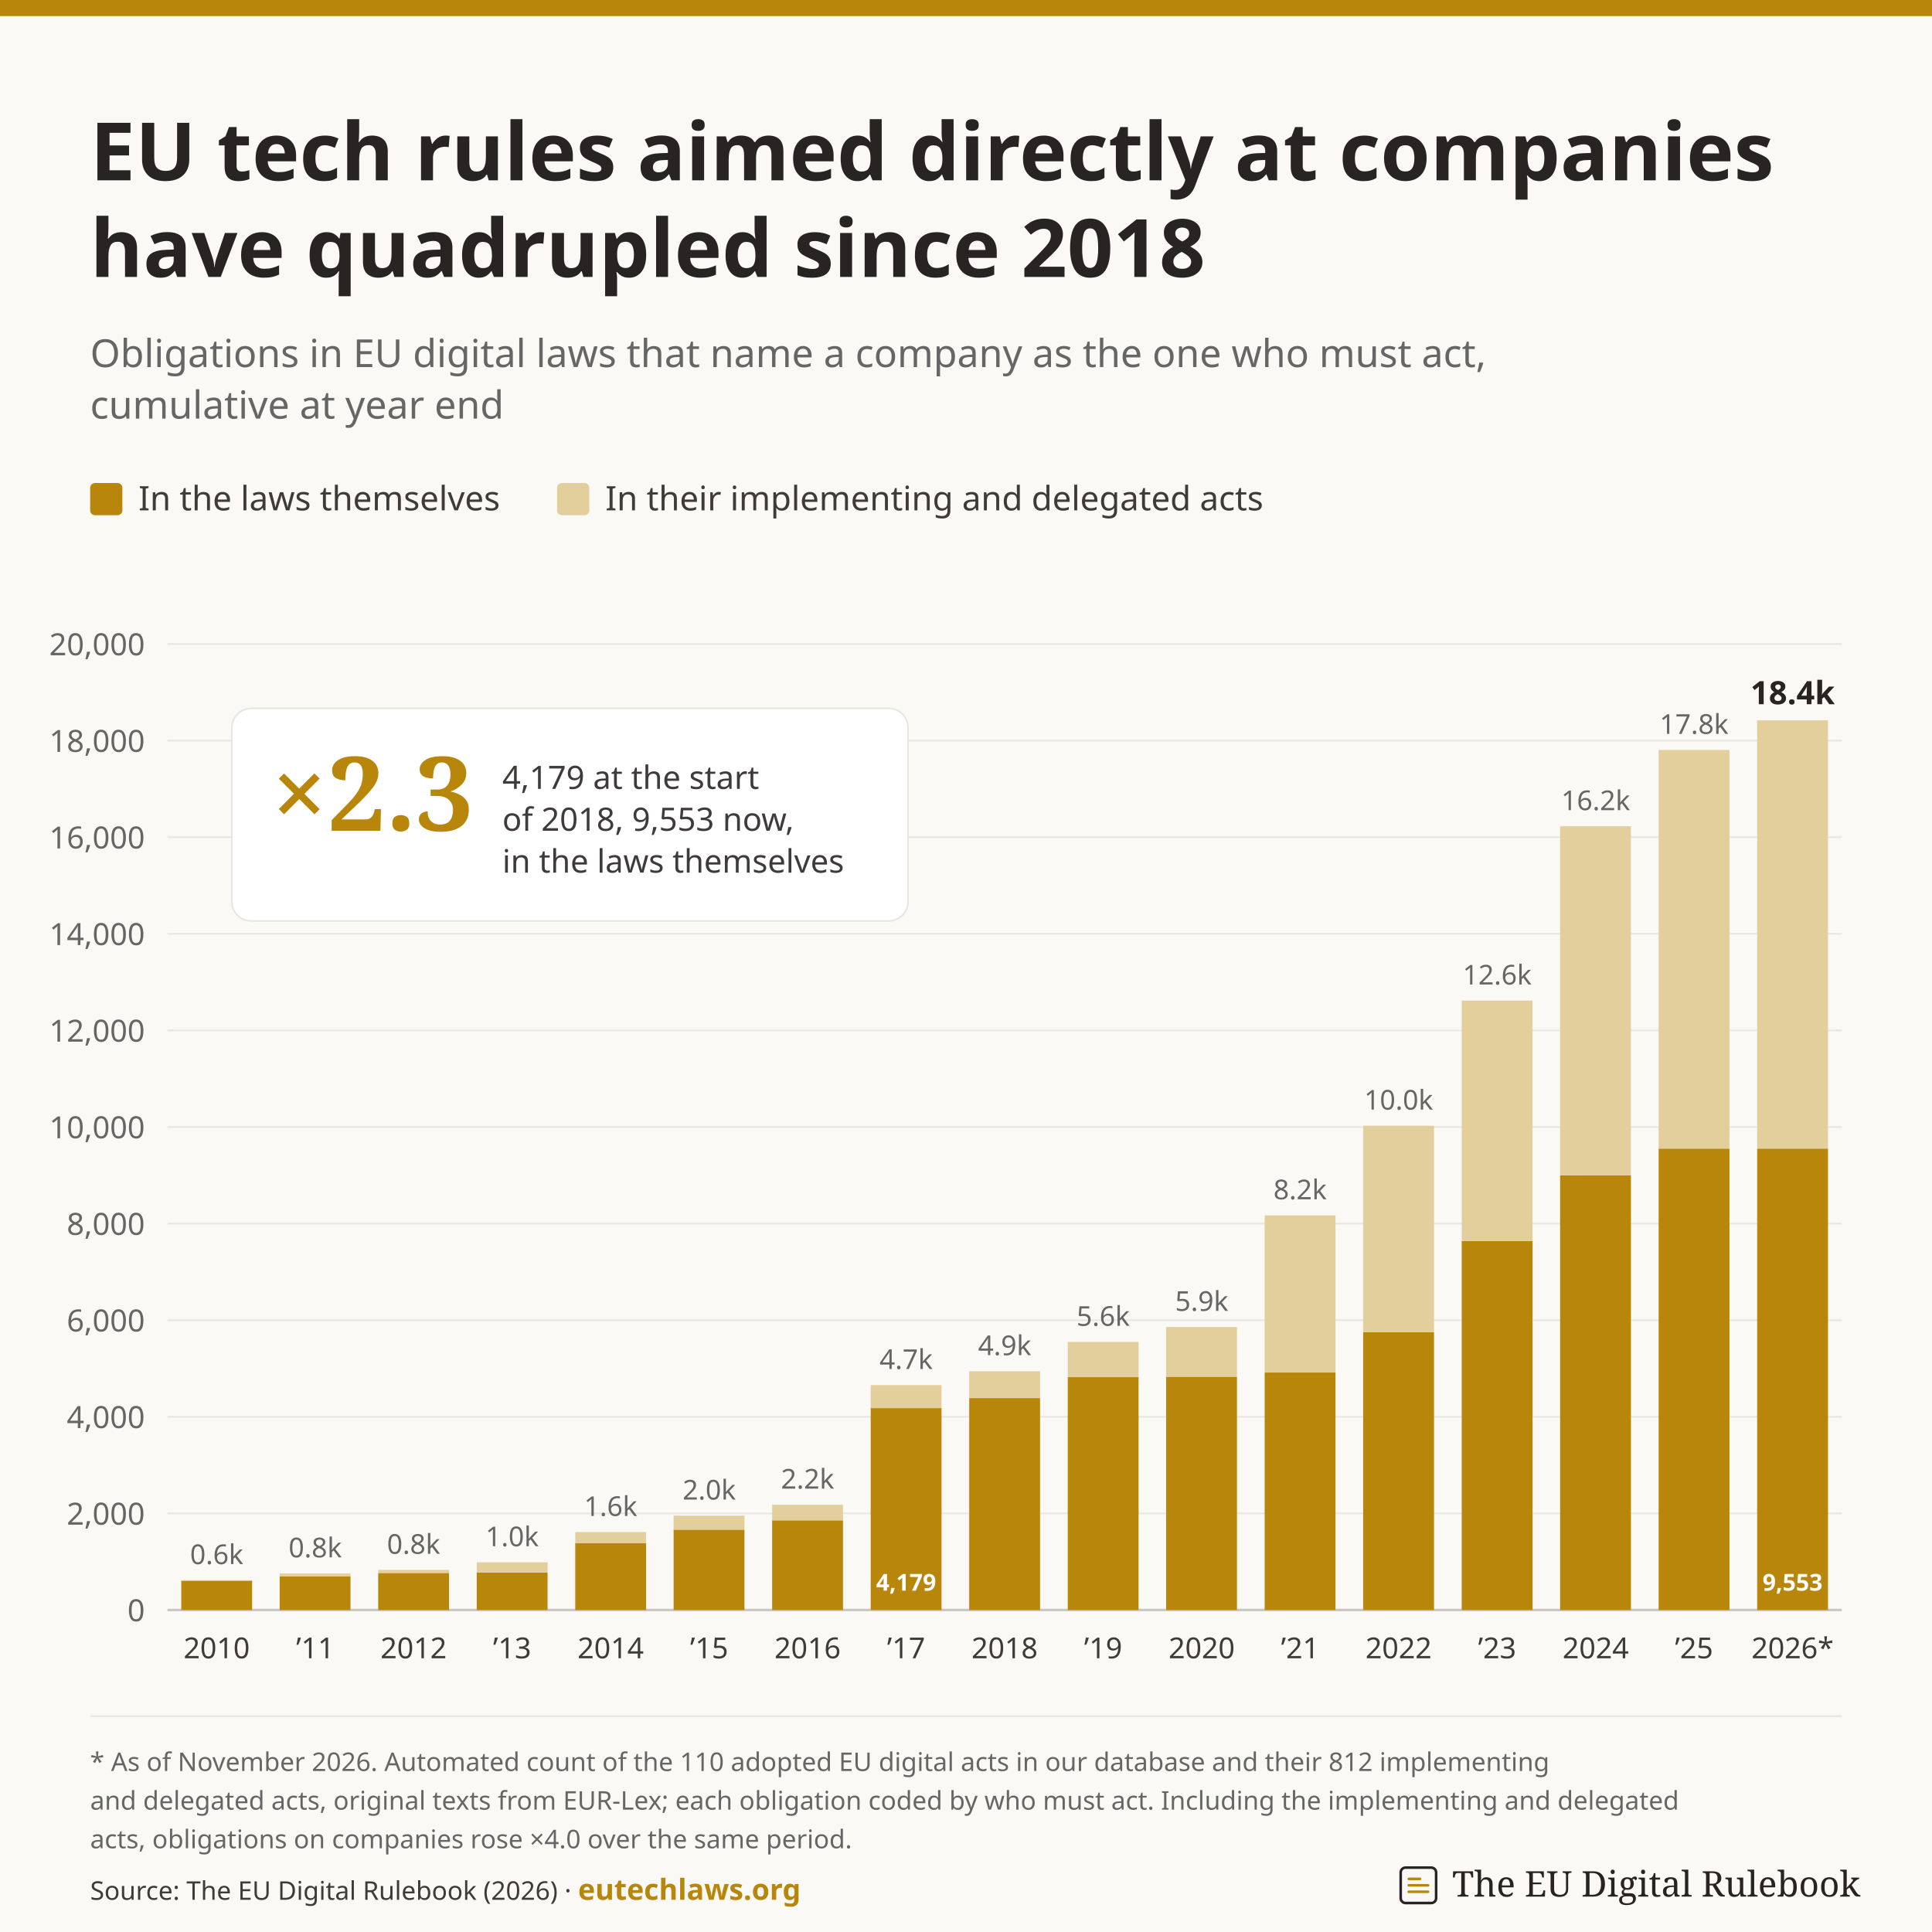
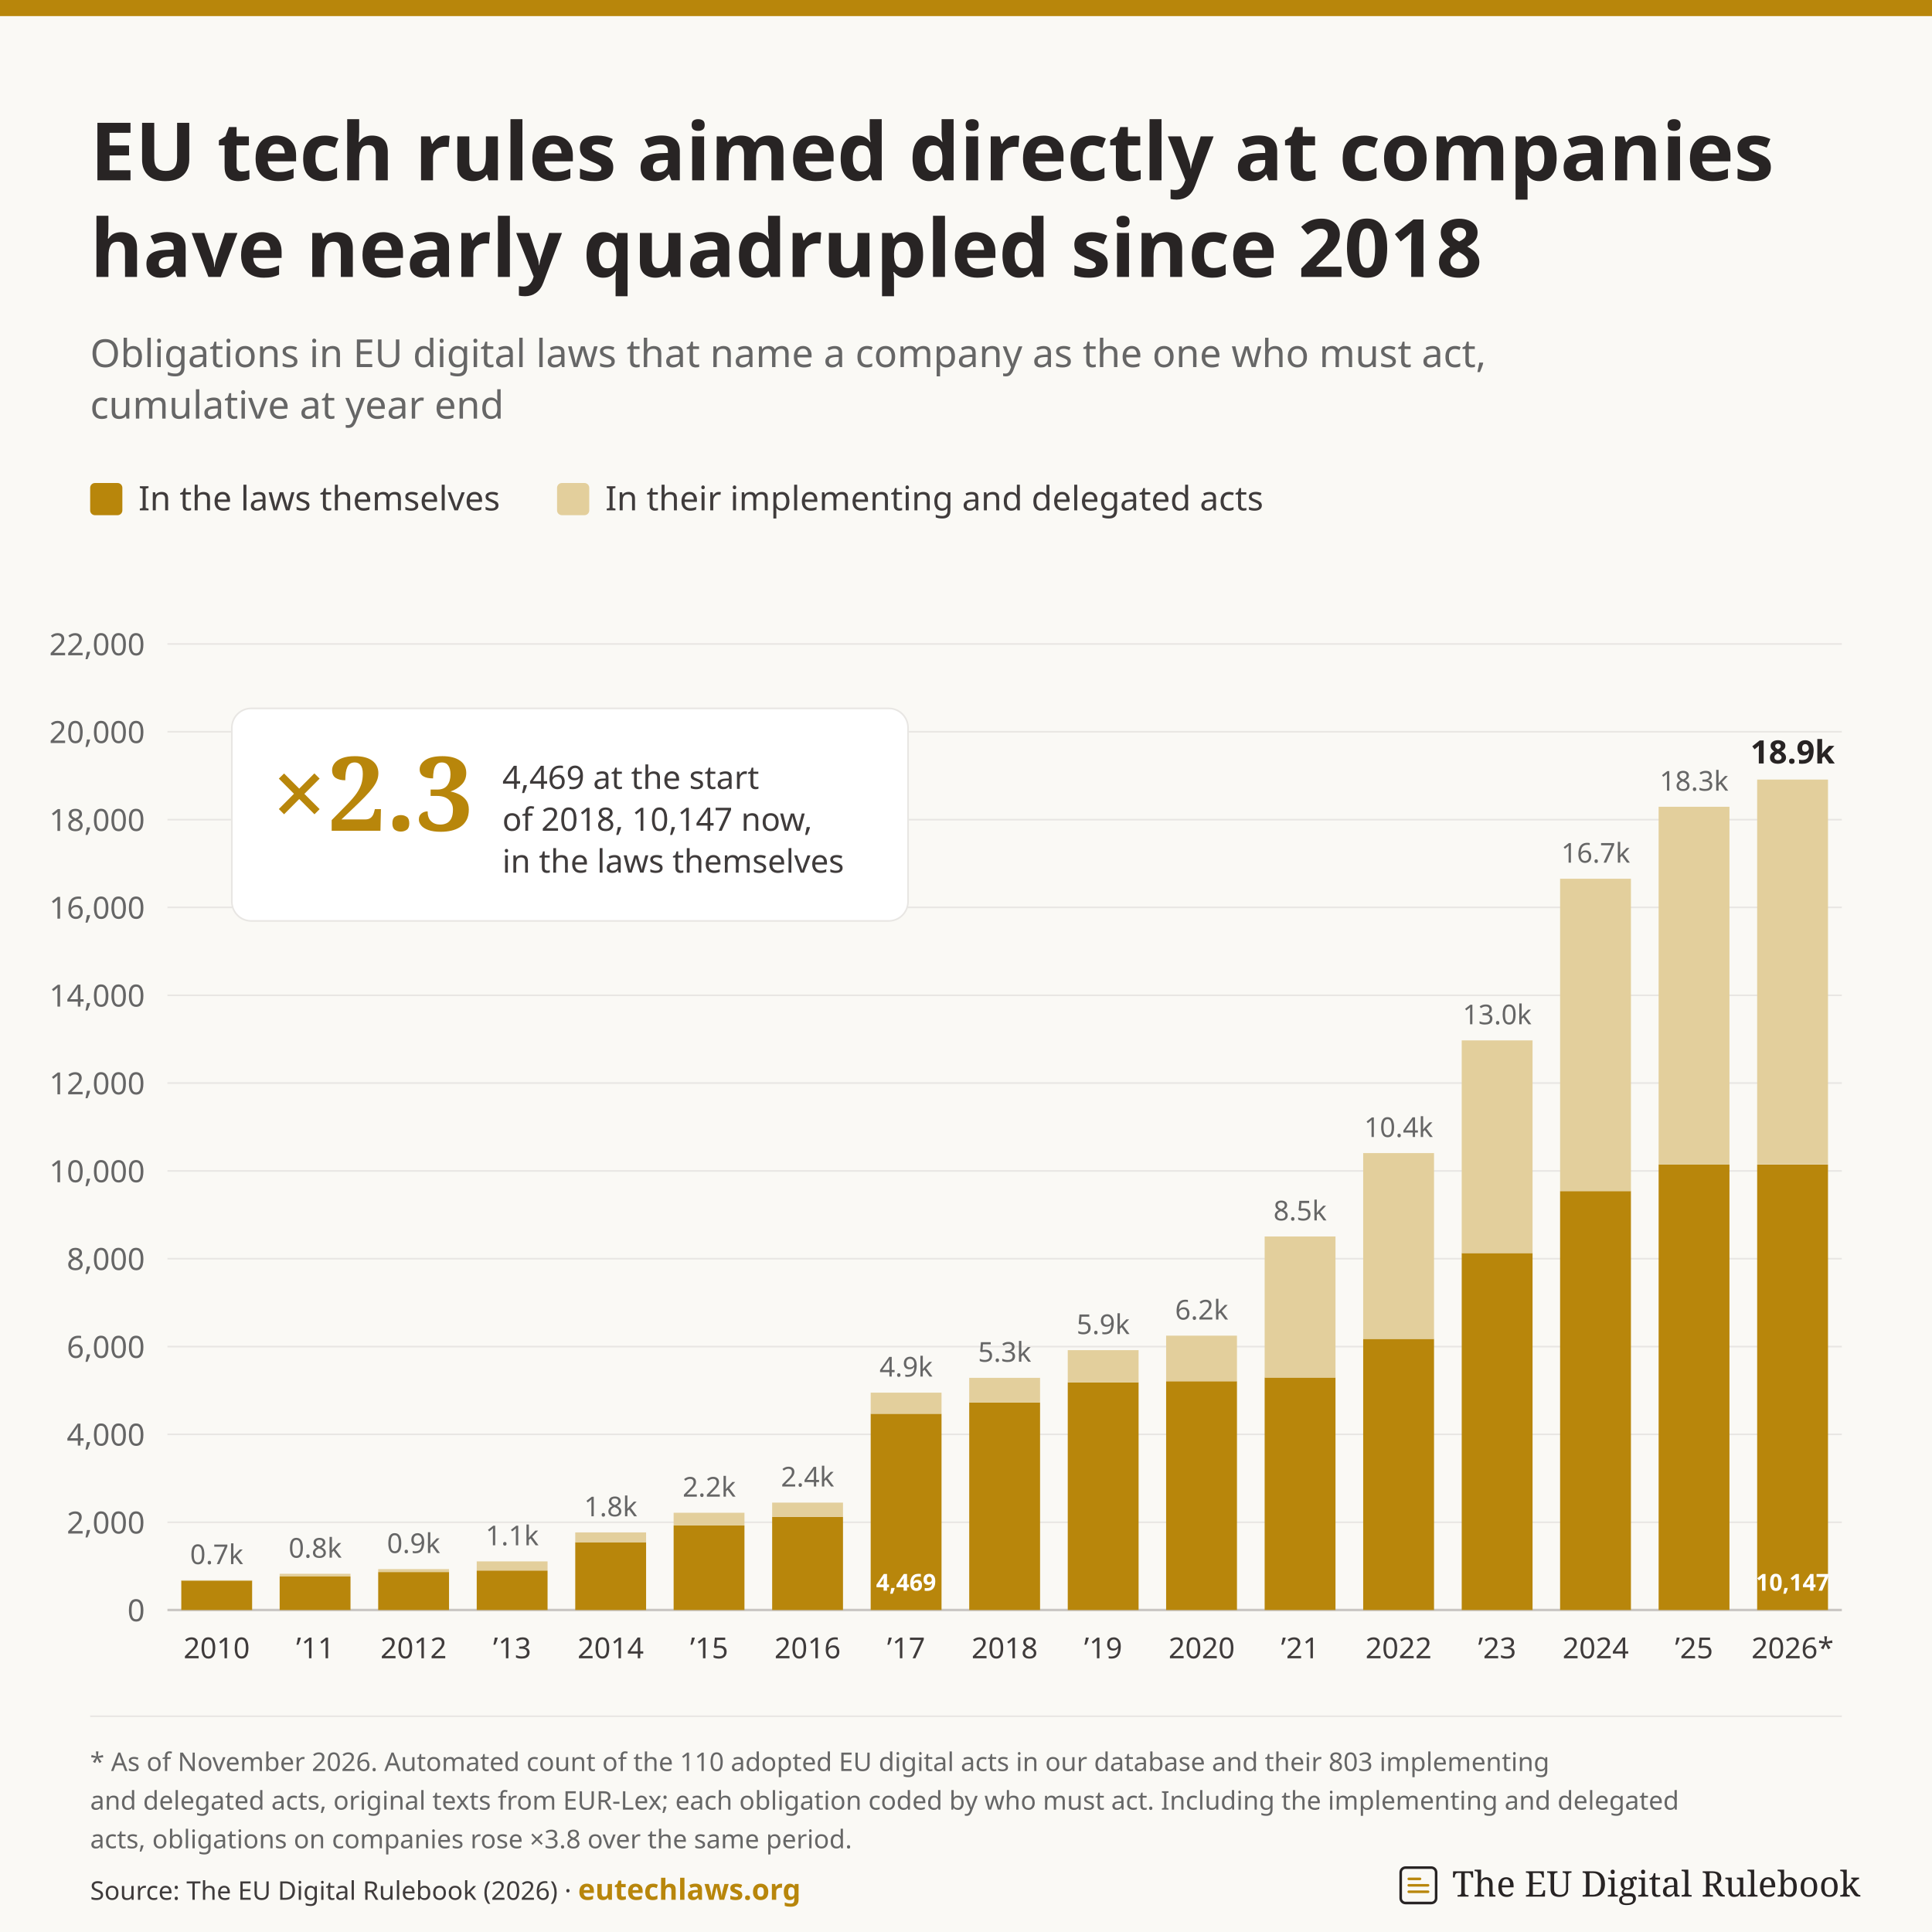
- <svg xmlns="http://www.w3.org/2000/svg" viewBox="0 0 1200 1200" width="100%" role="img" aria-label="EU tech rules aimed directly at companies have quadrupled since 2018. Obligations naming a company in the laws themselves rose from 4,179 at the start of 2018 to 9,553 in 2026 (x2.3); with implementing and delegated acts, from 4,657 to 18,420.">
+ <svg xmlns="http://www.w3.org/2000/svg" viewBox="0 0 1200 1200" width="100%" role="img" aria-label="EU tech rules aimed directly at companies have nearly quadrupled since 2018. Obligations naming a company in the laws themselves rose from 4,469 at the start of 2018 to 10,147 in 2026 (x2.3); with implementing and delegated acts, from 4,949 to 18,911.">
  <rect width="1200" height="1200" fill="#FAF9F5" />
  <rect width="1200" height="10" fill="#B8860B" />
  <text x="56.0" y="112.0" text-anchor="start" font-family="DM Sans, sans-serif" font-size="50" font-weight="700" fill="#282424">EU tech rules aimed directly at companies</text>
-   <text x="56.0" y="172.0" text-anchor="start" font-family="DM Sans, sans-serif" font-size="50" font-weight="700" fill="#282424">have quadrupled since 2018</text>
+   <text x="56.0" y="172.0" text-anchor="start" font-family="DM Sans, sans-serif" font-size="50" font-weight="700" fill="#282424">have nearly quadrupled since 2018</text>
  <text x="56.0" y="228.0" text-anchor="start" font-family="DM Sans, sans-serif" font-size="24" font-weight="400" fill="#666666">Obligations in EU digital laws that name a company as the one who must act,</text>
  <text x="56.0" y="260.0" text-anchor="start" font-family="DM Sans, sans-serif" font-size="24" font-weight="400" fill="#666666">cumulative at year end</text>
  <rect x="56" y="300" width="20" height="20" rx="3" fill="#B8860B" />
  <text x="86.0" y="317.0" text-anchor="start" font-family="DM Sans, sans-serif" font-size="21" font-weight="400" fill="#3F3B3B">In the laws themselves</text>
  <rect x="346" y="300" width="20" height="20" rx="3" fill="#E3CF9C" />
  <text x="376.0" y="317.0" text-anchor="start" font-family="DM Sans, sans-serif" font-size="21" font-weight="400" fill="#3F3B3B">In their implementing and delegated acts</text>
  <line x1="104" x2="1144" y1="1000.0" y2="1000.0" stroke="#C9C6C3" stroke-width="1.5" />
  <text x="90.0" y="1007.0" text-anchor="end" font-family="DM Sans, sans-serif" font-size="19" font-weight="400" fill="#666666">0</text>
-   <line x1="104" x2="1144" y1="940.0" y2="940.0" stroke="#E8E6E3" stroke-width="1" />
-   <text x="90.0" y="947.0" text-anchor="end" font-family="DM Sans, sans-serif" font-size="19" font-weight="400" fill="#666666">2,000</text>
-   <line x1="104" x2="1144" y1="880.0" y2="880.0" stroke="#E8E6E3" stroke-width="1" />
-   <text x="90.0" y="887.0" text-anchor="end" font-family="DM Sans, sans-serif" font-size="19" font-weight="400" fill="#666666">4,000</text>
-   <line x1="104" x2="1144" y1="820.0" y2="820.0" stroke="#E8E6E3" stroke-width="1" />
-   <text x="90.0" y="827.0" text-anchor="end" font-family="DM Sans, sans-serif" font-size="19" font-weight="400" fill="#666666">6,000</text>
-   <line x1="104" x2="1144" y1="760.0" y2="760.0" stroke="#E8E6E3" stroke-width="1" />
-   <text x="90.0" y="767.0" text-anchor="end" font-family="DM Sans, sans-serif" font-size="19" font-weight="400" fill="#666666">8,000</text>
-   <line x1="104" x2="1144" y1="700.0" y2="700.0" stroke="#E8E6E3" stroke-width="1" />
-   <text x="90.0" y="707.0" text-anchor="end" font-family="DM Sans, sans-serif" font-size="19" font-weight="400" fill="#666666">10,000</text>
-   <line x1="104" x2="1144" y1="640.0" y2="640.0" stroke="#E8E6E3" stroke-width="1" />
-   <text x="90.0" y="647.0" text-anchor="end" font-family="DM Sans, sans-serif" font-size="19" font-weight="400" fill="#666666">12,000</text>
-   <line x1="104" x2="1144" y1="580.0" y2="580.0" stroke="#E8E6E3" stroke-width="1" />
-   <text x="90.0" y="587.0" text-anchor="end" font-family="DM Sans, sans-serif" font-size="19" font-weight="400" fill="#666666">14,000</text>
-   <line x1="104" x2="1144" y1="520.0" y2="520.0" stroke="#E8E6E3" stroke-width="1" />
-   <text x="90.0" y="527.0" text-anchor="end" font-family="DM Sans, sans-serif" font-size="19" font-weight="400" fill="#666666">16,000</text>
-   <line x1="104" x2="1144" y1="460.0" y2="460.0" stroke="#E8E6E3" stroke-width="1" />
-   <text x="90.0" y="467.0" text-anchor="end" font-family="DM Sans, sans-serif" font-size="19" font-weight="400" fill="#666666">18,000</text>
+   <line x1="104" x2="1144" y1="945.5" y2="945.5" stroke="#E8E6E3" stroke-width="1" />
+   <text x="90.0" y="952.5" text-anchor="end" font-family="DM Sans, sans-serif" font-size="19" font-weight="400" fill="#666666">2,000</text>
+   <line x1="104" x2="1144" y1="890.9" y2="890.9" stroke="#E8E6E3" stroke-width="1" />
+   <text x="90.0" y="897.9" text-anchor="end" font-family="DM Sans, sans-serif" font-size="19" font-weight="400" fill="#666666">4,000</text>
+   <line x1="104" x2="1144" y1="836.4" y2="836.4" stroke="#E8E6E3" stroke-width="1" />
+   <text x="90.0" y="843.4" text-anchor="end" font-family="DM Sans, sans-serif" font-size="19" font-weight="400" fill="#666666">6,000</text>
+   <line x1="104" x2="1144" y1="781.8" y2="781.8" stroke="#E8E6E3" stroke-width="1" />
+   <text x="90.0" y="788.8" text-anchor="end" font-family="DM Sans, sans-serif" font-size="19" font-weight="400" fill="#666666">8,000</text>
+   <line x1="104" x2="1144" y1="727.3" y2="727.3" stroke="#E8E6E3" stroke-width="1" />
+   <text x="90.0" y="734.3" text-anchor="end" font-family="DM Sans, sans-serif" font-size="19" font-weight="400" fill="#666666">10,000</text>
+   <line x1="104" x2="1144" y1="672.7" y2="672.7" stroke="#E8E6E3" stroke-width="1" />
+   <text x="90.0" y="679.7" text-anchor="end" font-family="DM Sans, sans-serif" font-size="19" font-weight="400" fill="#666666">12,000</text>
+   <line x1="104" x2="1144" y1="618.2" y2="618.2" stroke="#E8E6E3" stroke-width="1" />
+   <text x="90.0" y="625.2" text-anchor="end" font-family="DM Sans, sans-serif" font-size="19" font-weight="400" fill="#666666">14,000</text>
+   <line x1="104" x2="1144" y1="563.6" y2="563.6" stroke="#E8E6E3" stroke-width="1" />
+   <text x="90.0" y="570.6" text-anchor="end" font-family="DM Sans, sans-serif" font-size="19" font-weight="400" fill="#666666">16,000</text>
+   <line x1="104" x2="1144" y1="509.1" y2="509.1" stroke="#E8E6E3" stroke-width="1" />
+   <text x="90.0" y="516.1" text-anchor="end" font-family="DM Sans, sans-serif" font-size="19" font-weight="400" fill="#666666">18,000</text>
+   <line x1="104" x2="1144" y1="454.5" y2="454.5" stroke="#E8E6E3" stroke-width="1" />
+   <text x="90.0" y="461.5" text-anchor="end" font-family="DM Sans, sans-serif" font-size="19" font-weight="400" fill="#666666">20,000</text>
  <line x1="104" x2="1144" y1="400.0" y2="400.0" stroke="#E8E6E3" stroke-width="1" />
-   <text x="90.0" y="407.0" text-anchor="end" font-family="DM Sans, sans-serif" font-size="19" font-weight="400" fill="#666666">20,000</text>
-   <rect x="112.6" y="981.8" width="44.0" height="18.2" fill="#B8860B" />
+   <text x="90.0" y="407.0" text-anchor="end" font-family="DM Sans, sans-serif" font-size="19" font-weight="400" fill="#666666">22,000</text>
+   <rect x="112.6" y="981.7" width="44.0" height="18.3" fill="#B8860B" />
  <rect x="112.6" y="981.5" width="44.0" height="0.3" fill="#E3CF9C" />
-   <text x="134.6" y="971.5" text-anchor="middle" font-family="DM Sans, sans-serif" font-size="17" font-weight="500" fill="#666666">0.6k</text>
+   <text x="134.6" y="971.5" text-anchor="middle" font-family="DM Sans, sans-serif" font-size="17" font-weight="500" fill="#666666">0.7k</text>
  <text x="134.6" y="1030.0" text-anchor="middle" font-family="DM Sans, sans-serif" font-size="18" font-weight="400" fill="#3F3B3B">2010</text>
  <rect x="173.7" y="979.2" width="44.0" height="20.8" fill="#B8860B" />
-   <rect x="173.7" y="977.3" width="44.0" height="1.9" fill="#E3CF9C" />
-   <text x="195.8" y="967.3" text-anchor="middle" font-family="DM Sans, sans-serif" font-size="17" font-weight="500" fill="#666666">0.8k</text>
+   <rect x="173.7" y="977.5" width="44.0" height="1.7" fill="#E3CF9C" />
+   <text x="195.8" y="967.5" text-anchor="middle" font-family="DM Sans, sans-serif" font-size="17" font-weight="500" fill="#666666">0.8k</text>
  <text x="195.8" y="1030.0" text-anchor="middle" font-family="DM Sans, sans-serif" font-size="18" font-weight="400" fill="#3F3B3B">’11</text>
-   <rect x="234.9" y="977.0" width="44.0" height="23.0" fill="#B8860B" />
-   <rect x="234.9" y="975.1" width="44.0" height="1.9" fill="#E3CF9C" />
-   <text x="256.9" y="965.1" text-anchor="middle" font-family="DM Sans, sans-serif" font-size="17" font-weight="500" fill="#666666">0.8k</text>
+   <rect x="234.9" y="976.4" width="44.0" height="23.6" fill="#B8860B" />
+   <rect x="234.9" y="974.6" width="44.0" height="1.8" fill="#E3CF9C" />
+   <text x="256.9" y="964.6" text-anchor="middle" font-family="DM Sans, sans-serif" font-size="17" font-weight="500" fill="#666666">0.9k</text>
  <text x="256.9" y="1030.0" text-anchor="middle" font-family="DM Sans, sans-serif" font-size="18" font-weight="400" fill="#3F3B3B">2012</text>
-   <rect x="296.1" y="976.7" width="44.0" height="23.3" fill="#B8860B" />
-   <rect x="296.1" y="970.4" width="44.0" height="6.3" fill="#E3CF9C" />
-   <text x="318.1" y="960.4" text-anchor="middle" font-family="DM Sans, sans-serif" font-size="17" font-weight="500" fill="#666666">1.0k</text>
+   <rect x="296.1" y="975.5" width="44.0" height="24.5" fill="#B8860B" />
+   <rect x="296.1" y="969.8" width="44.0" height="5.6" fill="#E3CF9C" />
+   <text x="318.1" y="959.8" text-anchor="middle" font-family="DM Sans, sans-serif" font-size="17" font-weight="500" fill="#666666">1.1k</text>
  <text x="318.1" y="1030.0" text-anchor="middle" font-family="DM Sans, sans-serif" font-size="18" font-weight="400" fill="#3F3B3B">’13</text>
-   <rect x="357.3" y="958.4" width="44.0" height="41.6" fill="#B8860B" />
-   <rect x="357.3" y="951.6" width="44.0" height="6.8" fill="#E3CF9C" />
-   <text x="379.3" y="941.6" text-anchor="middle" font-family="DM Sans, sans-serif" font-size="17" font-weight="500" fill="#666666">1.6k</text>
+   <rect x="357.3" y="957.9" width="44.0" height="42.1" fill="#B8860B" />
+   <rect x="357.3" y="951.8" width="44.0" height="6.1" fill="#E3CF9C" />
+   <text x="379.3" y="941.8" text-anchor="middle" font-family="DM Sans, sans-serif" font-size="17" font-weight="500" fill="#666666">1.8k</text>
  <text x="379.3" y="1030.0" text-anchor="middle" font-family="DM Sans, sans-serif" font-size="18" font-weight="400" fill="#3F3B3B">2014</text>
-   <rect x="418.4" y="950.1" width="44.0" height="49.9" fill="#B8860B" />
-   <rect x="418.4" y="941.4" width="44.0" height="8.7" fill="#E3CF9C" />
-   <text x="440.5" y="931.4" text-anchor="middle" font-family="DM Sans, sans-serif" font-size="17" font-weight="500" fill="#666666">2.0k</text>
+   <rect x="418.4" y="947.5" width="44.0" height="52.5" fill="#B8860B" />
+   <rect x="418.4" y="939.6" width="44.0" height="7.9" fill="#E3CF9C" />
+   <text x="440.5" y="929.6" text-anchor="middle" font-family="DM Sans, sans-serif" font-size="17" font-weight="500" fill="#666666">2.2k</text>
  <text x="440.5" y="1030.0" text-anchor="middle" font-family="DM Sans, sans-serif" font-size="18" font-weight="400" fill="#3F3B3B">’15</text>
-   <rect x="479.6" y="944.3" width="44.0" height="55.7" fill="#B8860B" />
-   <rect x="479.6" y="934.6" width="44.0" height="9.7" fill="#E3CF9C" />
-   <text x="501.6" y="924.6" text-anchor="middle" font-family="DM Sans, sans-serif" font-size="17" font-weight="500" fill="#666666">2.2k</text>
+   <rect x="479.6" y="942.1" width="44.0" height="57.9" fill="#B8860B" />
+   <rect x="479.6" y="933.3" width="44.0" height="8.8" fill="#E3CF9C" />
+   <text x="501.6" y="923.3" text-anchor="middle" font-family="DM Sans, sans-serif" font-size="17" font-weight="500" fill="#666666">2.4k</text>
  <text x="501.6" y="1030.0" text-anchor="middle" font-family="DM Sans, sans-serif" font-size="18" font-weight="400" fill="#3F3B3B">2016</text>
-   <rect x="540.8" y="874.6" width="44.0" height="125.4" fill="#B8860B" />
-   <rect x="540.8" y="860.3" width="44.0" height="14.3" fill="#E3CF9C" />
-   <text x="562.8" y="850.3" text-anchor="middle" font-family="DM Sans, sans-serif" font-size="17" font-weight="500" fill="#666666">4.7k</text>
+   <rect x="540.8" y="878.1" width="44.0" height="121.9" fill="#B8860B" />
+   <rect x="540.8" y="865.0" width="44.0" height="13.1" fill="#E3CF9C" />
+   <text x="562.8" y="855.0" text-anchor="middle" font-family="DM Sans, sans-serif" font-size="17" font-weight="500" fill="#666666">4.9k</text>
  <text x="562.8" y="1030.0" text-anchor="middle" font-family="DM Sans, sans-serif" font-size="18" font-weight="400" fill="#3F3B3B">’17</text>
-   <text x="562.8" y="988.0" text-anchor="middle" font-family="DM Sans, sans-serif" font-size="14.5" font-weight="700" fill="#FFFFFF">4,179</text>
-   <rect x="602.0" y="868.4" width="44.0" height="131.6" fill="#B8860B" />
-   <rect x="602.0" y="851.7" width="44.0" height="16.6" fill="#E3CF9C" />
-   <text x="624.0" y="841.7" text-anchor="middle" font-family="DM Sans, sans-serif" font-size="17" font-weight="500" fill="#666666">4.9k</text>
+   <text x="562.8" y="988.0" text-anchor="middle" font-family="DM Sans, sans-serif" font-size="14.5" font-weight="700" fill="#FFFFFF">4,469</text>
+   <rect x="602.0" y="871.1" width="44.0" height="128.9" fill="#B8860B" />
+   <rect x="602.0" y="855.8" width="44.0" height="15.3" fill="#E3CF9C" />
+   <text x="624.0" y="845.8" text-anchor="middle" font-family="DM Sans, sans-serif" font-size="17" font-weight="500" fill="#666666">5.3k</text>
  <text x="624.0" y="1030.0" text-anchor="middle" font-family="DM Sans, sans-serif" font-size="18" font-weight="400" fill="#3F3B3B">2018</text>
-   <rect x="663.2" y="855.3" width="44.0" height="144.7" fill="#B8860B" />
-   <rect x="663.2" y="833.5" width="44.0" height="21.9" fill="#E3CF9C" />
-   <text x="685.2" y="823.5" text-anchor="middle" font-family="DM Sans, sans-serif" font-size="17" font-weight="500" fill="#666666">5.6k</text>
+   <rect x="663.2" y="858.6" width="44.0" height="141.4" fill="#B8860B" />
+   <rect x="663.2" y="838.6" width="44.0" height="20.0" fill="#E3CF9C" />
+   <text x="685.2" y="828.6" text-anchor="middle" font-family="DM Sans, sans-serif" font-size="17" font-weight="500" fill="#666666">5.9k</text>
  <text x="685.2" y="1030.0" text-anchor="middle" font-family="DM Sans, sans-serif" font-size="18" font-weight="400" fill="#3F3B3B">’19</text>
-   <rect x="724.3" y="855.1" width="44.0" height="144.9" fill="#B8860B" />
-   <rect x="724.3" y="824.2" width="44.0" height="30.9" fill="#E3CF9C" />
-   <text x="746.4" y="814.2" text-anchor="middle" font-family="DM Sans, sans-serif" font-size="17" font-weight="500" fill="#666666">5.9k</text>
+   <rect x="724.3" y="857.9" width="44.0" height="142.1" fill="#B8860B" />
+   <rect x="724.3" y="829.6" width="44.0" height="28.3" fill="#E3CF9C" />
+   <text x="746.4" y="819.6" text-anchor="middle" font-family="DM Sans, sans-serif" font-size="17" font-weight="500" fill="#666666">6.2k</text>
  <text x="746.4" y="1030.0" text-anchor="middle" font-family="DM Sans, sans-serif" font-size="18" font-weight="400" fill="#3F3B3B">2020</text>
-   <rect x="785.5" y="852.5" width="44.0" height="147.5" fill="#B8860B" />
-   <rect x="785.5" y="754.9" width="44.0" height="97.6" fill="#E3CF9C" />
-   <text x="807.5" y="744.9" text-anchor="middle" font-family="DM Sans, sans-serif" font-size="17" font-weight="500" fill="#666666">8.2k</text>
+   <rect x="785.5" y="855.6" width="44.0" height="144.4" fill="#B8860B" />
+   <rect x="785.5" y="768.0" width="44.0" height="87.6" fill="#E3CF9C" />
+   <text x="807.5" y="758.0" text-anchor="middle" font-family="DM Sans, sans-serif" font-size="17" font-weight="500" fill="#666666">8.5k</text>
  <text x="807.5" y="1030.0" text-anchor="middle" font-family="DM Sans, sans-serif" font-size="18" font-weight="400" fill="#3F3B3B">’21</text>
-   <rect x="846.7" y="827.5" width="44.0" height="172.5" fill="#B8860B" />
-   <rect x="846.7" y="699.2" width="44.0" height="128.3" fill="#E3CF9C" />
-   <text x="868.7" y="689.2" text-anchor="middle" font-family="DM Sans, sans-serif" font-size="17" font-weight="500" fill="#666666">10.0k</text>
+   <rect x="846.7" y="831.6" width="44.0" height="168.4" fill="#B8860B" />
+   <rect x="846.7" y="716.2" width="44.0" height="115.4" fill="#E3CF9C" />
+   <text x="868.7" y="706.2" text-anchor="middle" font-family="DM Sans, sans-serif" font-size="17" font-weight="500" fill="#666666">10.4k</text>
  <text x="868.7" y="1030.0" text-anchor="middle" font-family="DM Sans, sans-serif" font-size="18" font-weight="400" fill="#3F3B3B">2022</text>
-   <rect x="907.9" y="770.8" width="44.0" height="229.2" fill="#B8860B" />
-   <rect x="907.9" y="621.5" width="44.0" height="149.3" fill="#E3CF9C" />
-   <text x="929.9" y="611.5" text-anchor="middle" font-family="DM Sans, sans-serif" font-size="17" font-weight="500" fill="#666666">12.6k</text>
+   <rect x="907.9" y="778.3" width="44.0" height="221.7" fill="#B8860B" />
+   <rect x="907.9" y="646.2" width="44.0" height="132.1" fill="#E3CF9C" />
+   <text x="929.9" y="636.2" text-anchor="middle" font-family="DM Sans, sans-serif" font-size="17" font-weight="500" fill="#666666">13.0k</text>
  <text x="929.9" y="1030.0" text-anchor="middle" font-family="DM Sans, sans-serif" font-size="18" font-weight="400" fill="#3F3B3B">’23</text>
-   <rect x="969.0" y="730.0" width="44.0" height="270.0" fill="#B8860B" />
-   <rect x="969.0" y="513.2" width="44.0" height="216.8" fill="#E3CF9C" />
-   <text x="991.1" y="503.2" text-anchor="middle" font-family="DM Sans, sans-serif" font-size="17" font-weight="500" fill="#666666">16.2k</text>
+   <rect x="969.0" y="739.8" width="44.0" height="260.2" fill="#B8860B" />
+   <rect x="969.0" y="545.8" width="44.0" height="194.0" fill="#E3CF9C" />
+   <text x="991.1" y="535.8" text-anchor="middle" font-family="DM Sans, sans-serif" font-size="17" font-weight="500" fill="#666666">16.7k</text>
  <text x="991.1" y="1030.0" text-anchor="middle" font-family="DM Sans, sans-serif" font-size="18" font-weight="400" fill="#3F3B3B">2024</text>
-   <rect x="1030.2" y="713.4" width="44.0" height="286.6" fill="#B8860B" />
-   <rect x="1030.2" y="465.8" width="44.0" height="247.6" fill="#E3CF9C" />
-   <text x="1052.2" y="455.8" text-anchor="middle" font-family="DM Sans, sans-serif" font-size="17" font-weight="500" fill="#666666">17.8k</text>
+   <rect x="1030.2" y="723.3" width="44.0" height="276.7" fill="#B8860B" />
+   <rect x="1030.2" y="501.1" width="44.0" height="222.2" fill="#E3CF9C" />
+   <text x="1052.2" y="491.1" text-anchor="middle" font-family="DM Sans, sans-serif" font-size="17" font-weight="500" fill="#666666">18.3k</text>
  <text x="1052.2" y="1030.0" text-anchor="middle" font-family="DM Sans, sans-serif" font-size="18" font-weight="400" fill="#3F3B3B">’25</text>
-   <rect x="1091.4" y="713.4" width="44.0" height="286.6" fill="#B8860B" />
-   <rect x="1091.4" y="447.4" width="44.0" height="266.0" fill="#E3CF9C" />
-   <text x="1113.4" y="437.4" text-anchor="middle" font-family="DM Sans, sans-serif" font-size="20" font-weight="700" fill="#282424">18.4k</text>
+   <rect x="1091.4" y="723.3" width="44.0" height="276.7" fill="#B8860B" />
+   <rect x="1091.4" y="484.2" width="44.0" height="239.0" fill="#E3CF9C" />
+   <text x="1113.4" y="474.2" text-anchor="middle" font-family="DM Sans, sans-serif" font-size="20" font-weight="700" fill="#282424">18.9k</text>
  <text x="1113.4" y="1030.0" text-anchor="middle" font-family="DM Sans, sans-serif" font-size="18" font-weight="500" fill="#3F3B3B">2026*</text>
-   <text x="1113.4" y="988.0" text-anchor="middle" font-family="DM Sans, sans-serif" font-size="14.5" font-weight="700" fill="#FFFFFF">9,553</text>
+   <text x="1113.4" y="988.0" text-anchor="middle" font-family="DM Sans, sans-serif" font-size="14.5" font-weight="700" fill="#FFFFFF">10,147</text>
  <rect x="144" y="440" width="420" height="132" rx="12" fill="#FFFFFF" stroke="#E8E6E3" />
  <text x="168.0" y="516.0" text-anchor="start" font-family="'Source Serif 4', Georgia, serif" font-size="64" font-weight="700" fill="#B8860B">×2.3</text>
-   <text x="312.0" y="490.0" text-anchor="start" font-family="DM Sans, sans-serif" font-size="20" font-weight="400" fill="#3F3B3B">4,179 at the start</text>
-   <text x="312.0" y="516.0" text-anchor="start" font-family="DM Sans, sans-serif" font-size="20" font-weight="400" fill="#3F3B3B">of 2018, 9,553 now,</text>
+   <text x="312.0" y="490.0" text-anchor="start" font-family="DM Sans, sans-serif" font-size="20" font-weight="400" fill="#3F3B3B">4,469 at the start</text>
+   <text x="312.0" y="516.0" text-anchor="start" font-family="DM Sans, sans-serif" font-size="20" font-weight="400" fill="#3F3B3B">of 2018, 10,147 now,</text>
  <text x="312.0" y="542.0" text-anchor="start" font-family="DM Sans, sans-serif" font-size="20" font-weight="400" fill="#3F3B3B">in the laws themselves</text>
  <line x1="56" x2="1144" y1="1066" y2="1066" stroke="#E8E6E3" />
-   <text x="56.0" y="1100.0" text-anchor="start" font-family="DM Sans, sans-serif" font-size="16" font-weight="400" fill="#666666">* As of November 2026. Automated count of the 110 adopted EU digital acts in our database and their 812 implementing</text>
+   <text x="56.0" y="1100.0" text-anchor="start" font-family="DM Sans, sans-serif" font-size="16" font-weight="400" fill="#666666">* As of November 2026. Automated count of the 110 adopted EU digital acts in our database and their 803 implementing</text>
  <text x="56.0" y="1124.0" text-anchor="start" font-family="DM Sans, sans-serif" font-size="16" font-weight="400" fill="#666666">and delegated acts, original texts from EUR-Lex; each obligation coded by who must act. Including the implementing and delegated</text>
-   <text x="56.0" y="1148.0" text-anchor="start" font-family="DM Sans, sans-serif" font-size="16" font-weight="400" fill="#666666">acts, obligations on companies rose ×4.0 over the same period.</text>
+   <text x="56.0" y="1148.0" text-anchor="start" font-family="DM Sans, sans-serif" font-size="16" font-weight="400" fill="#666666">acts, obligations on companies rose ×3.8 over the same period.</text>
  <g transform="translate(870,1160)">
    <rect x="0" y="0" width="22" height="22" rx="3" fill="none" stroke="#282424" stroke-width="1.6" />
    <path d="M5 15h12M5 11h12M5 7h7" stroke="#B8860B" stroke-width="1.6" stroke-linecap="round" />
  </g>
  <text x="902.0" y="1178.0" text-anchor="start" font-family="'Source Serif 4', Georgia, serif" font-size="22" font-weight="400" fill="#282424">The EU Digital Rulebook</text>
  <text x="56.0" y="1180.0" text-anchor="start" font-family="DM Sans, sans-serif" font-size="16" font-weight="500" fill="#3F3B3B">Source: The EU Digital Rulebook (2026) · <tspan fill="#B8860B" font-weight="700" font-size="18">eutechlaws.org</tspan>
  </text>
</svg>
